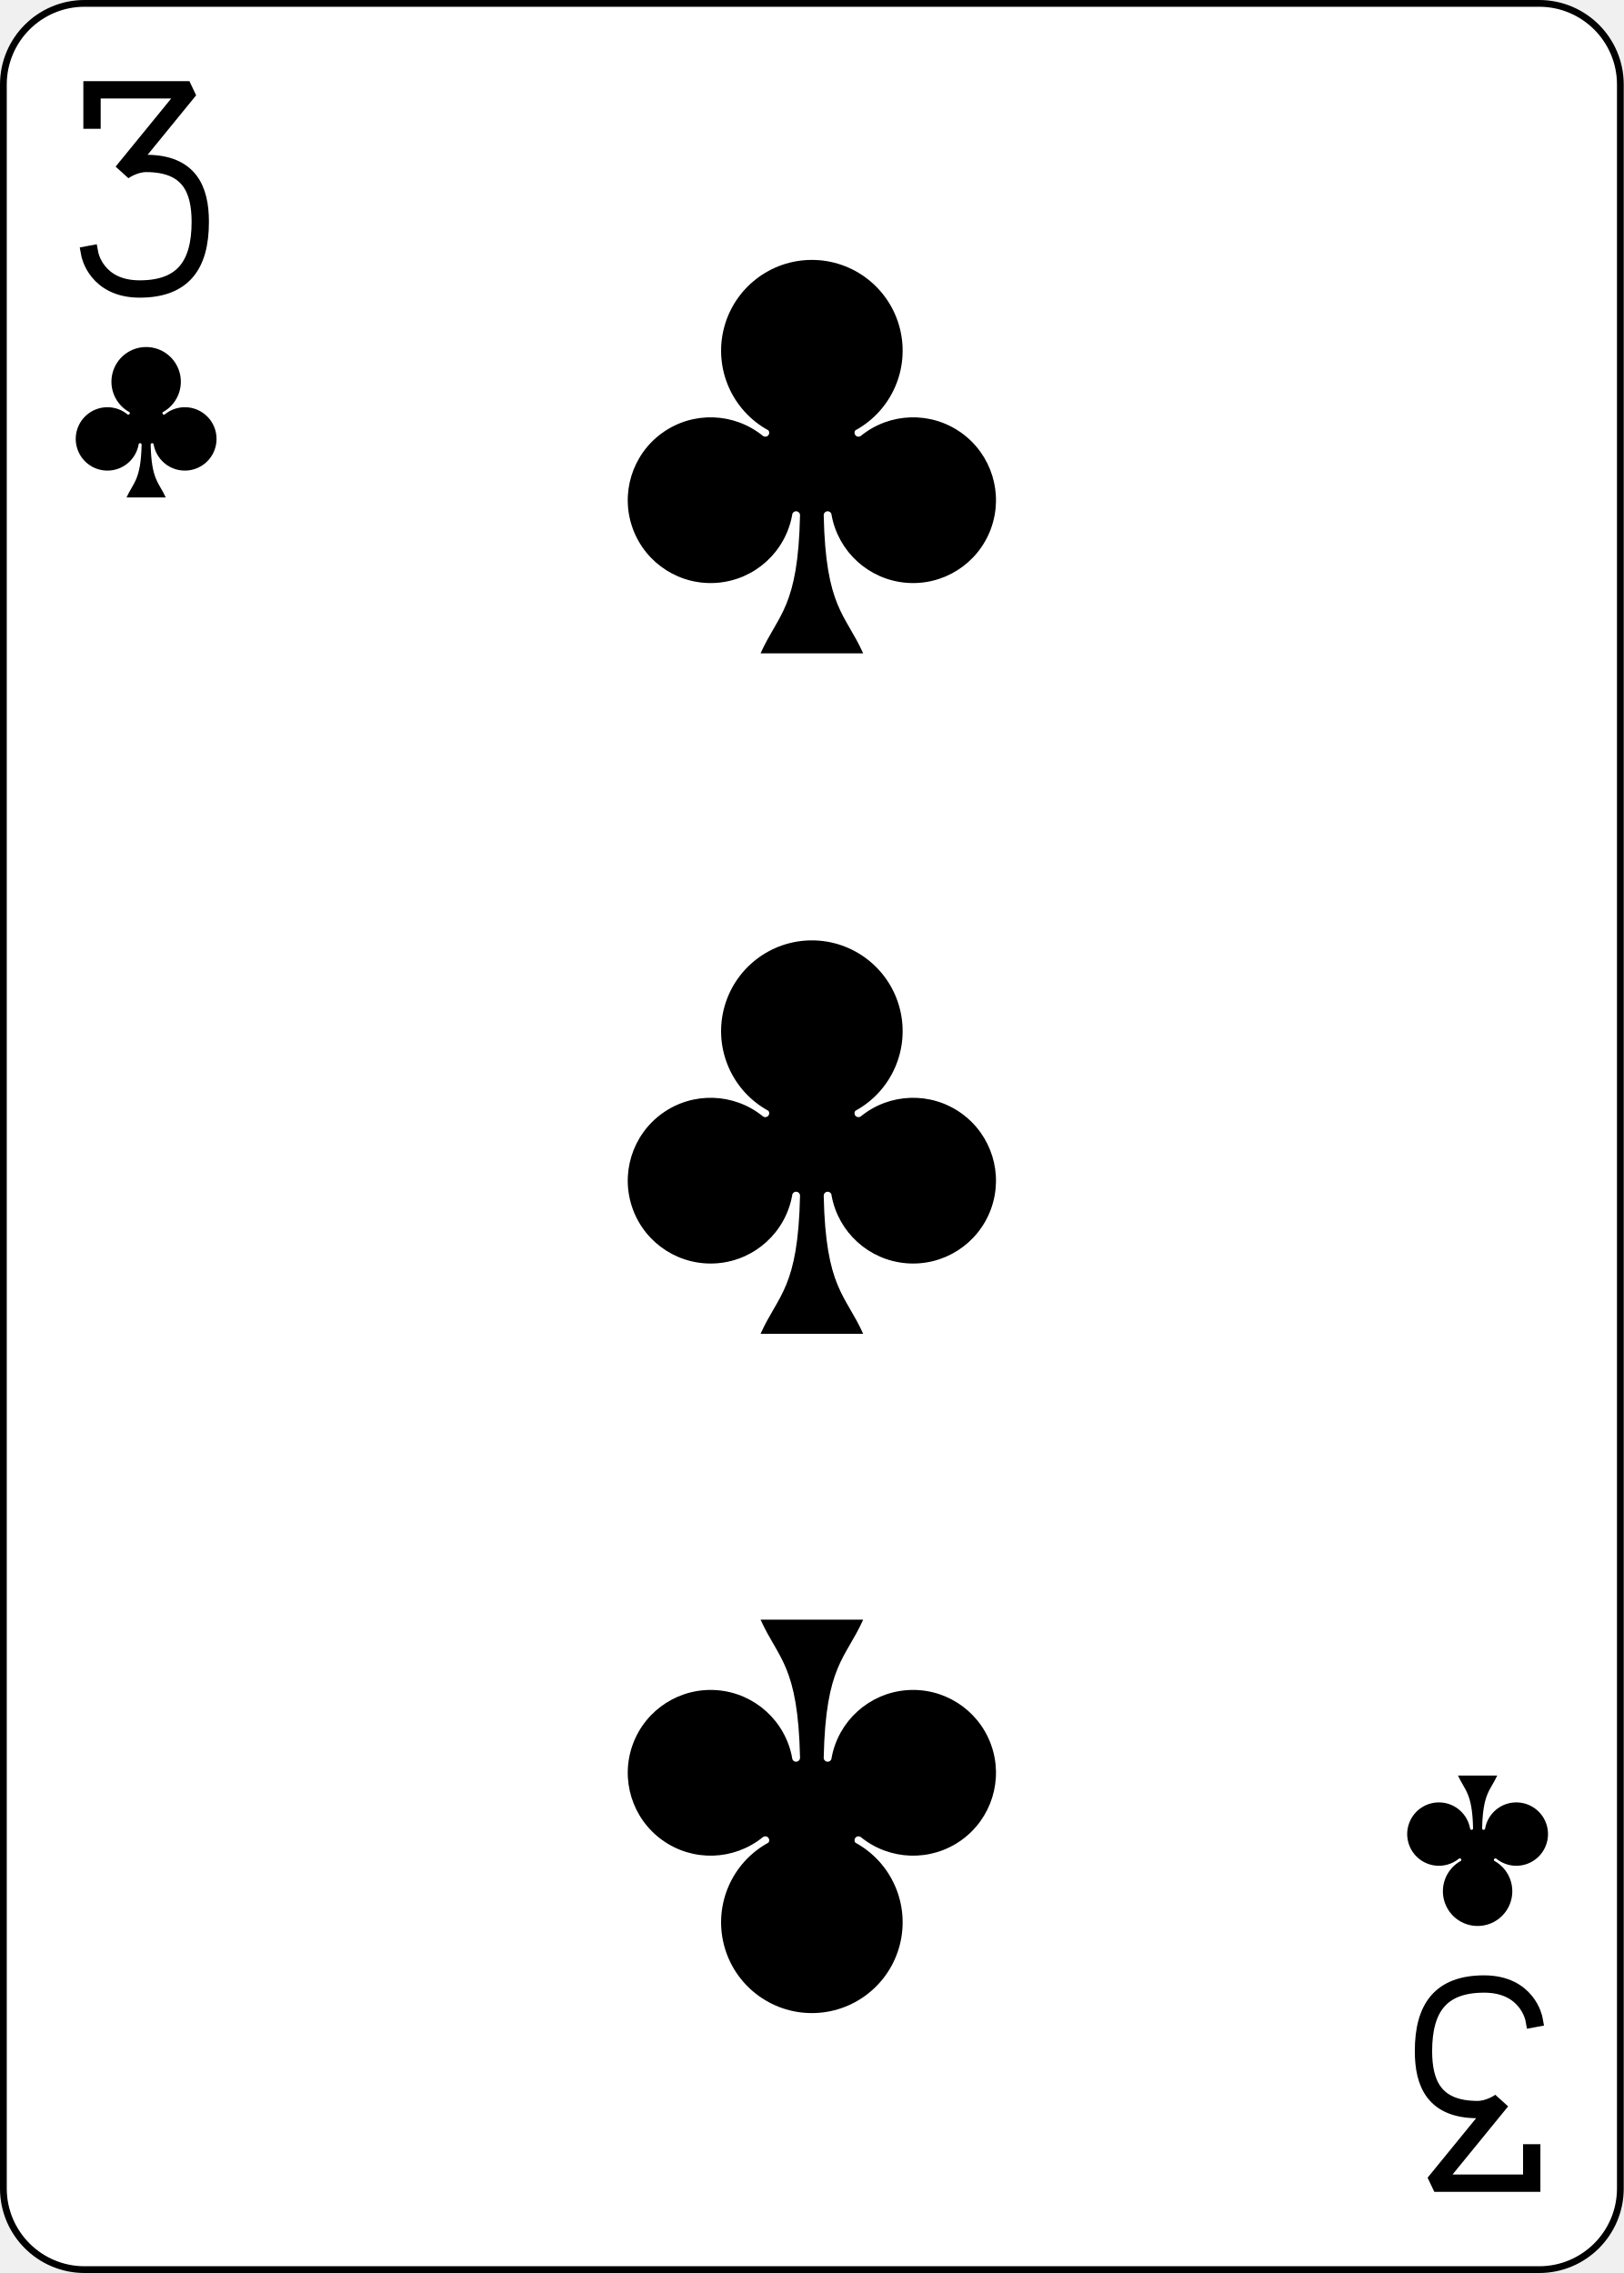
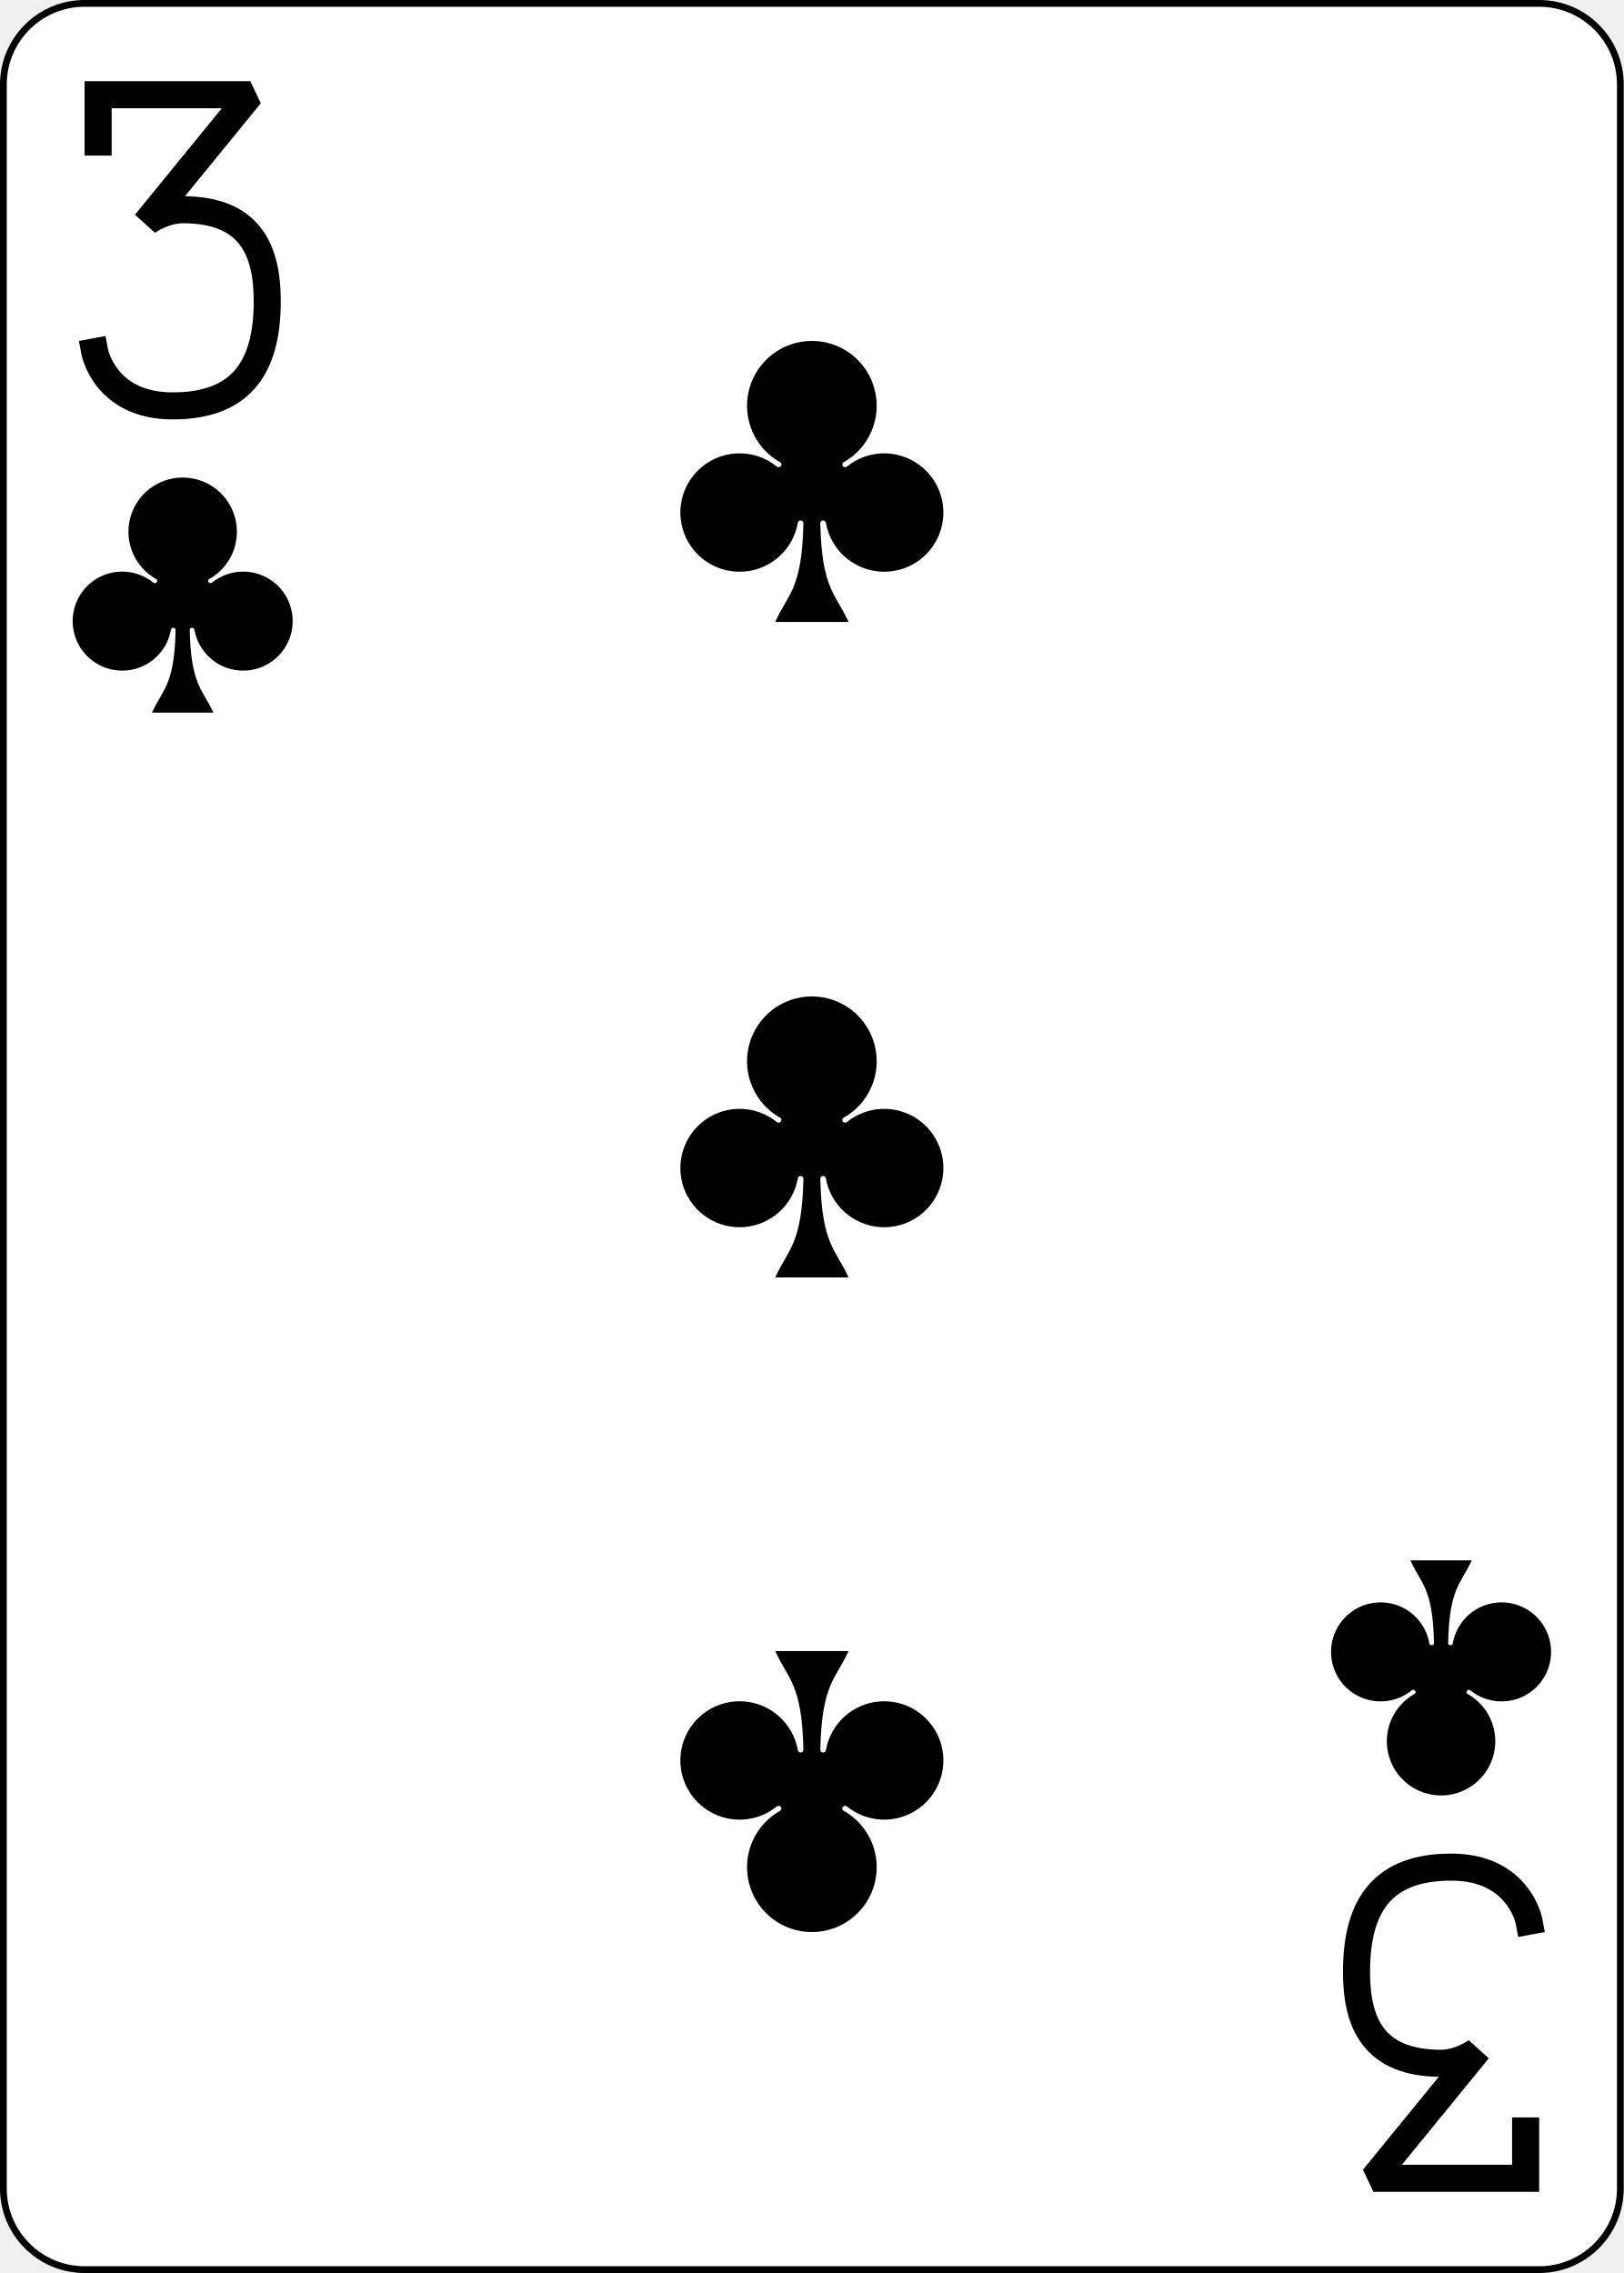
<svg xmlns="http://www.w3.org/2000/svg" xmlns:xlink="http://www.w3.org/1999/xlink" class="card" face="3C" height="3.5in" preserveAspectRatio="none" viewBox="-120 -168 240 336" width="2.5in">
  <defs>
    <symbol id="SC3" viewBox="-600 -600 1200 1200" preserveAspectRatio="xMinYMid">
      <path d="M30 150C35 385 85 400 130 500L-130 500C-85 400 -35 385 -30 150A10 10 0 0 0 -50 150A210 210 0 1 1 -124 -51A10 10 0 0 0 -110 -65A230 230 0 1 1 110 -65A10 10 0 0 0 124 -51A210 210 0 1 1 50 150A10 10 0 0 0 30 150Z" fill="black" />
    </symbol>
    <symbol id="VC3" viewBox="-500 -500 1000 1000" preserveAspectRatio="xMinYMid">
      <path d="M-250 -320L-250 -460L200 -460L-110 -80C-100 -90 -50 -120 0 -120C200 -120 250 0 250 150C250 350 170 460 -30 460C-230 460 -260 300 -260 300" stroke="black" stroke-width="80" stroke-linecap="square" stroke-miterlimit="1.5" fill="none" />
    </symbol>
  </defs>
  <rect width="239" height="335" x="-119.5" y="-167.5" rx="12" ry="12" fill="white" stroke="black" />
-   <use xlink:href="#VC3" height="32" width="32" x="-114.4" y="-156" />
-   <use xlink:href="#SC3" height="26.769" width="26.769" x="-111.784" y="-119" />
-   <use xlink:href="#SC3" height="70" width="70" x="-35" y="-135.588" />
-   <use xlink:href="#SC3" height="70" width="70" x="-35" y="-35" />
+   <use xlink:href="#VC3" height="50" width="50" x="-118" y="-156" />
+   <use xlink:href="#SC3" height="41.827" width="41.827" x="-113.913" y="-101" />
+   <use xlink:href="#SC3" height="50" width="50" x="-25" y="-121.897" />
+   <use xlink:href="#SC3" height="50" width="50" x="-25" y="-25" />
  <g transform="rotate(180)">
-     <use xlink:href="#VC3" height="32" width="32" x="-114.4" y="-156" />
-     <use xlink:href="#SC3" height="26.769" width="26.769" x="-111.784" y="-119" />
-     <use xlink:href="#SC3" height="70" width="70" x="-35" y="-135.588" />
+     <use xlink:href="#VC3" height="50" width="50" x="-118" y="-156" />
+     <use xlink:href="#SC3" height="41.827" width="41.827" x="-113.913" y="-101" />
+     <use xlink:href="#SC3" height="50" width="50" x="-25" y="-121.897" />
  </g>
</svg>
